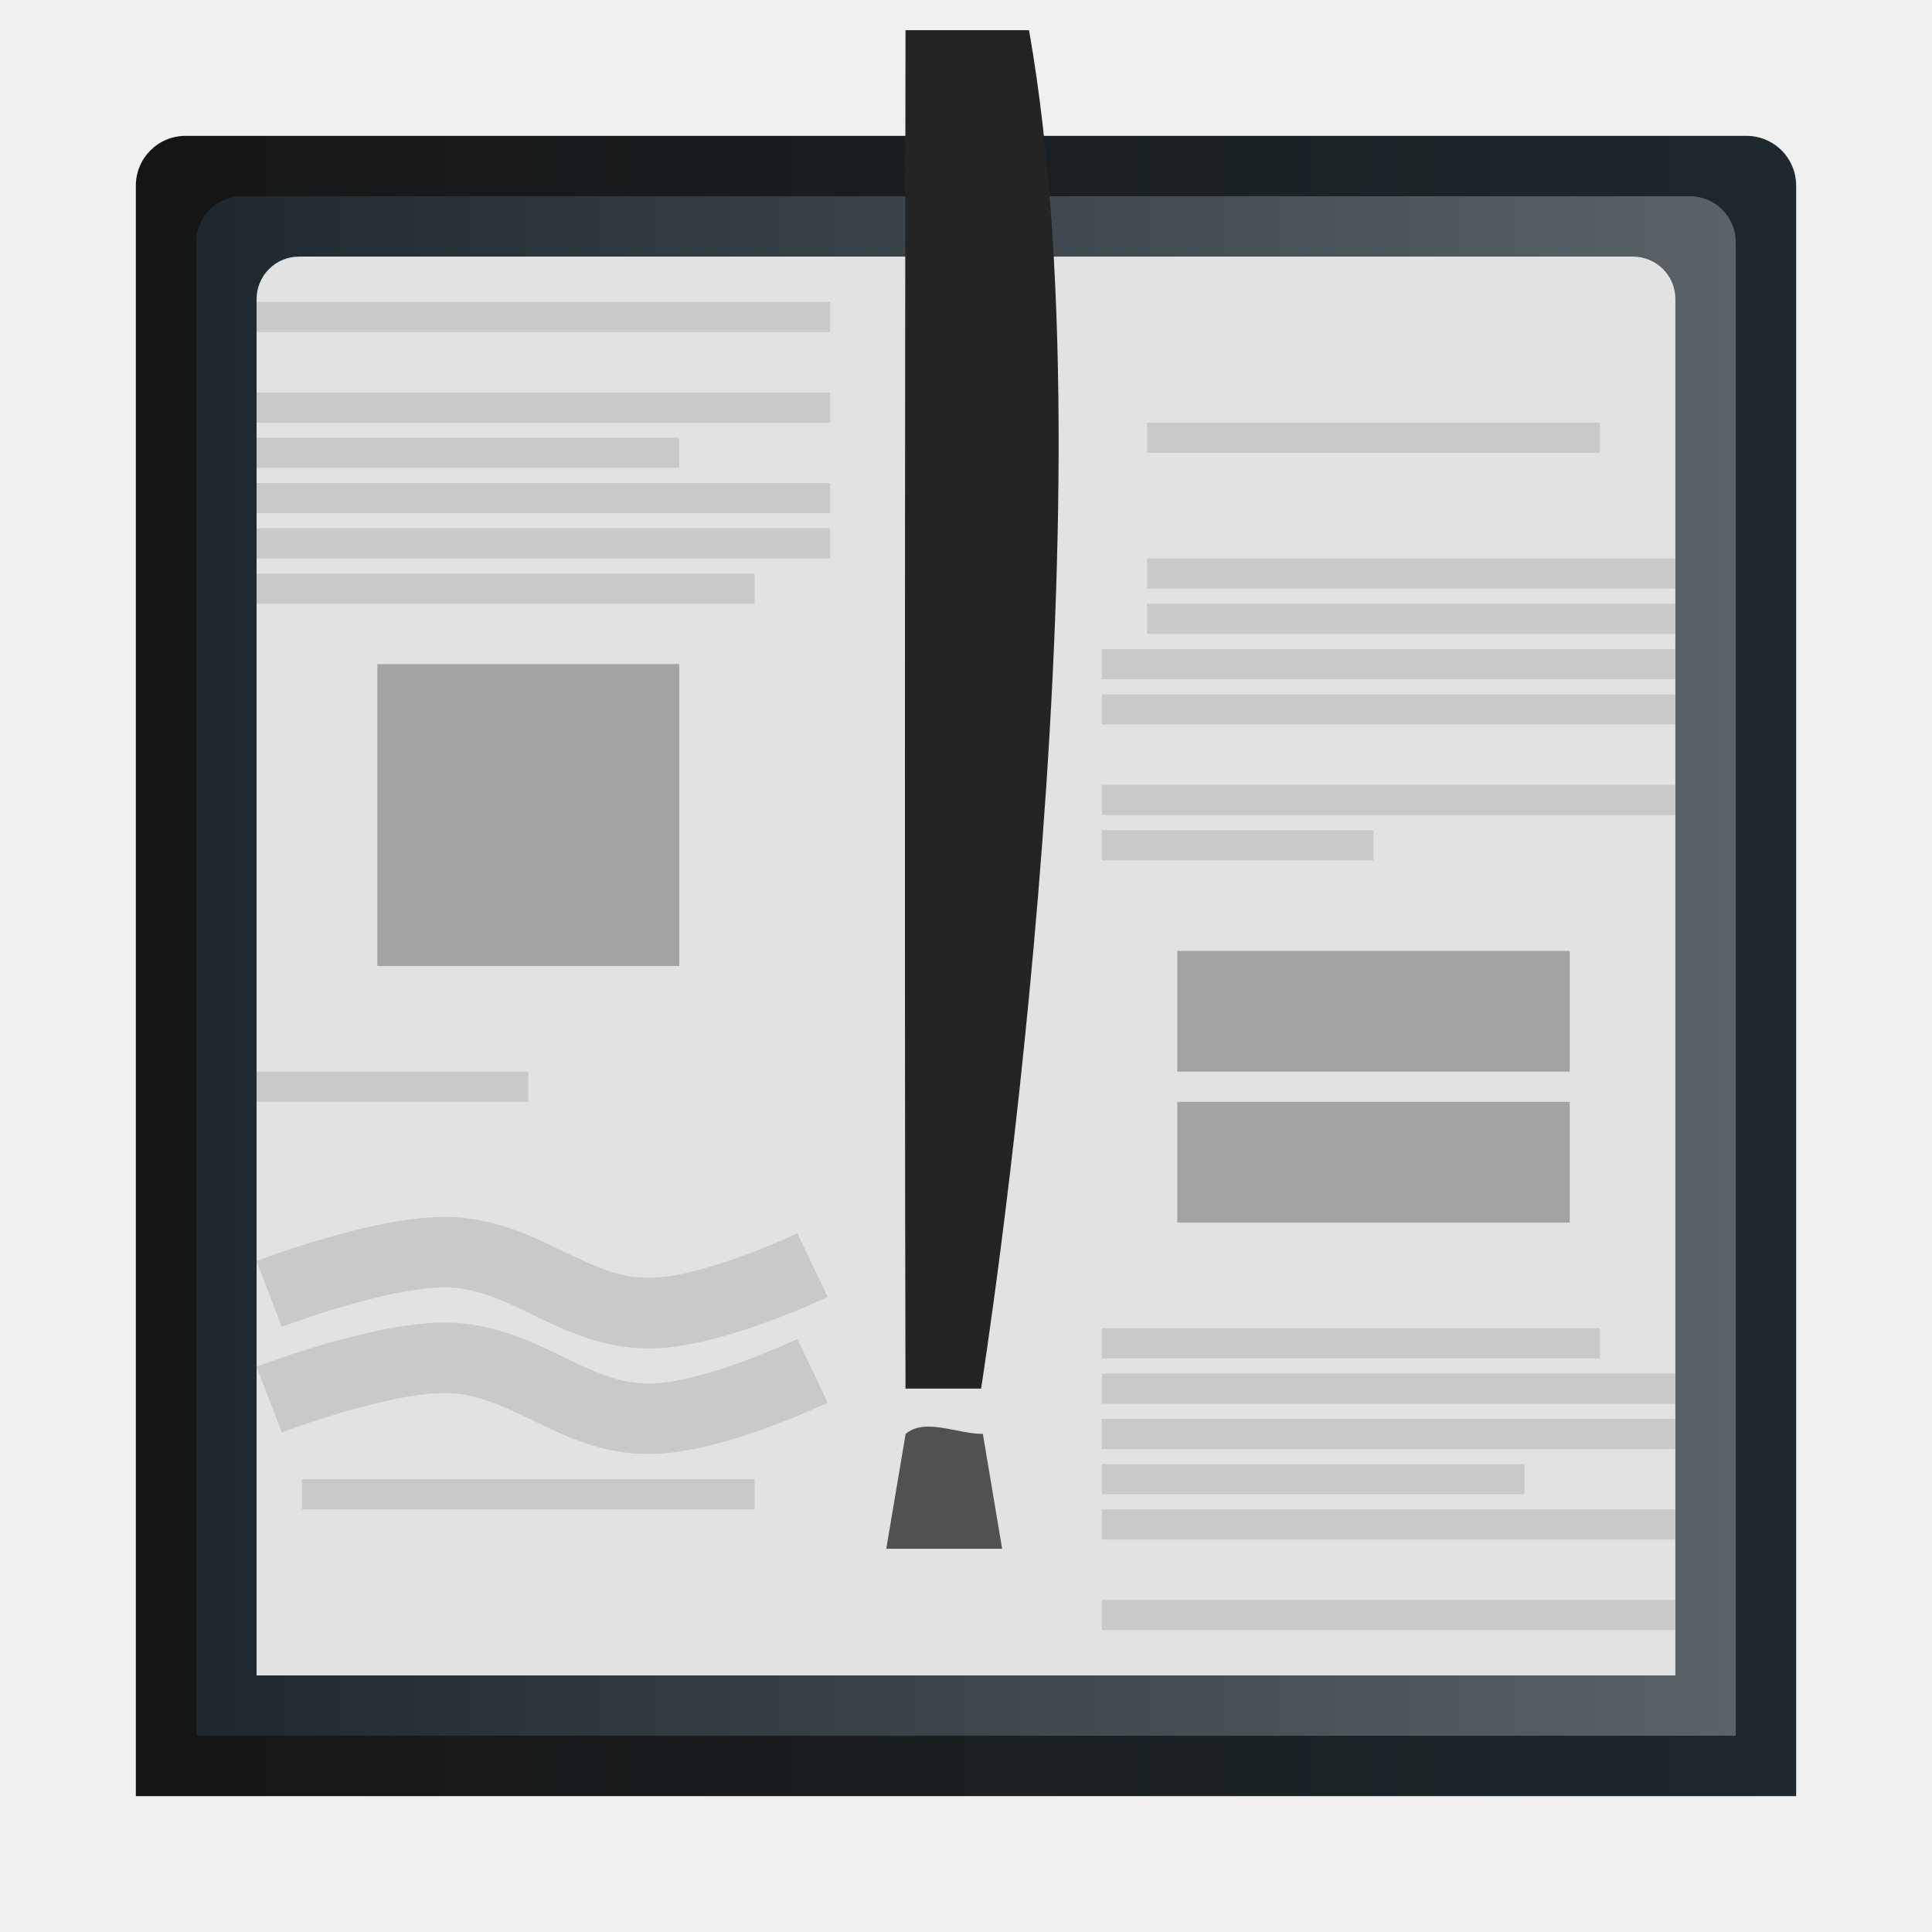
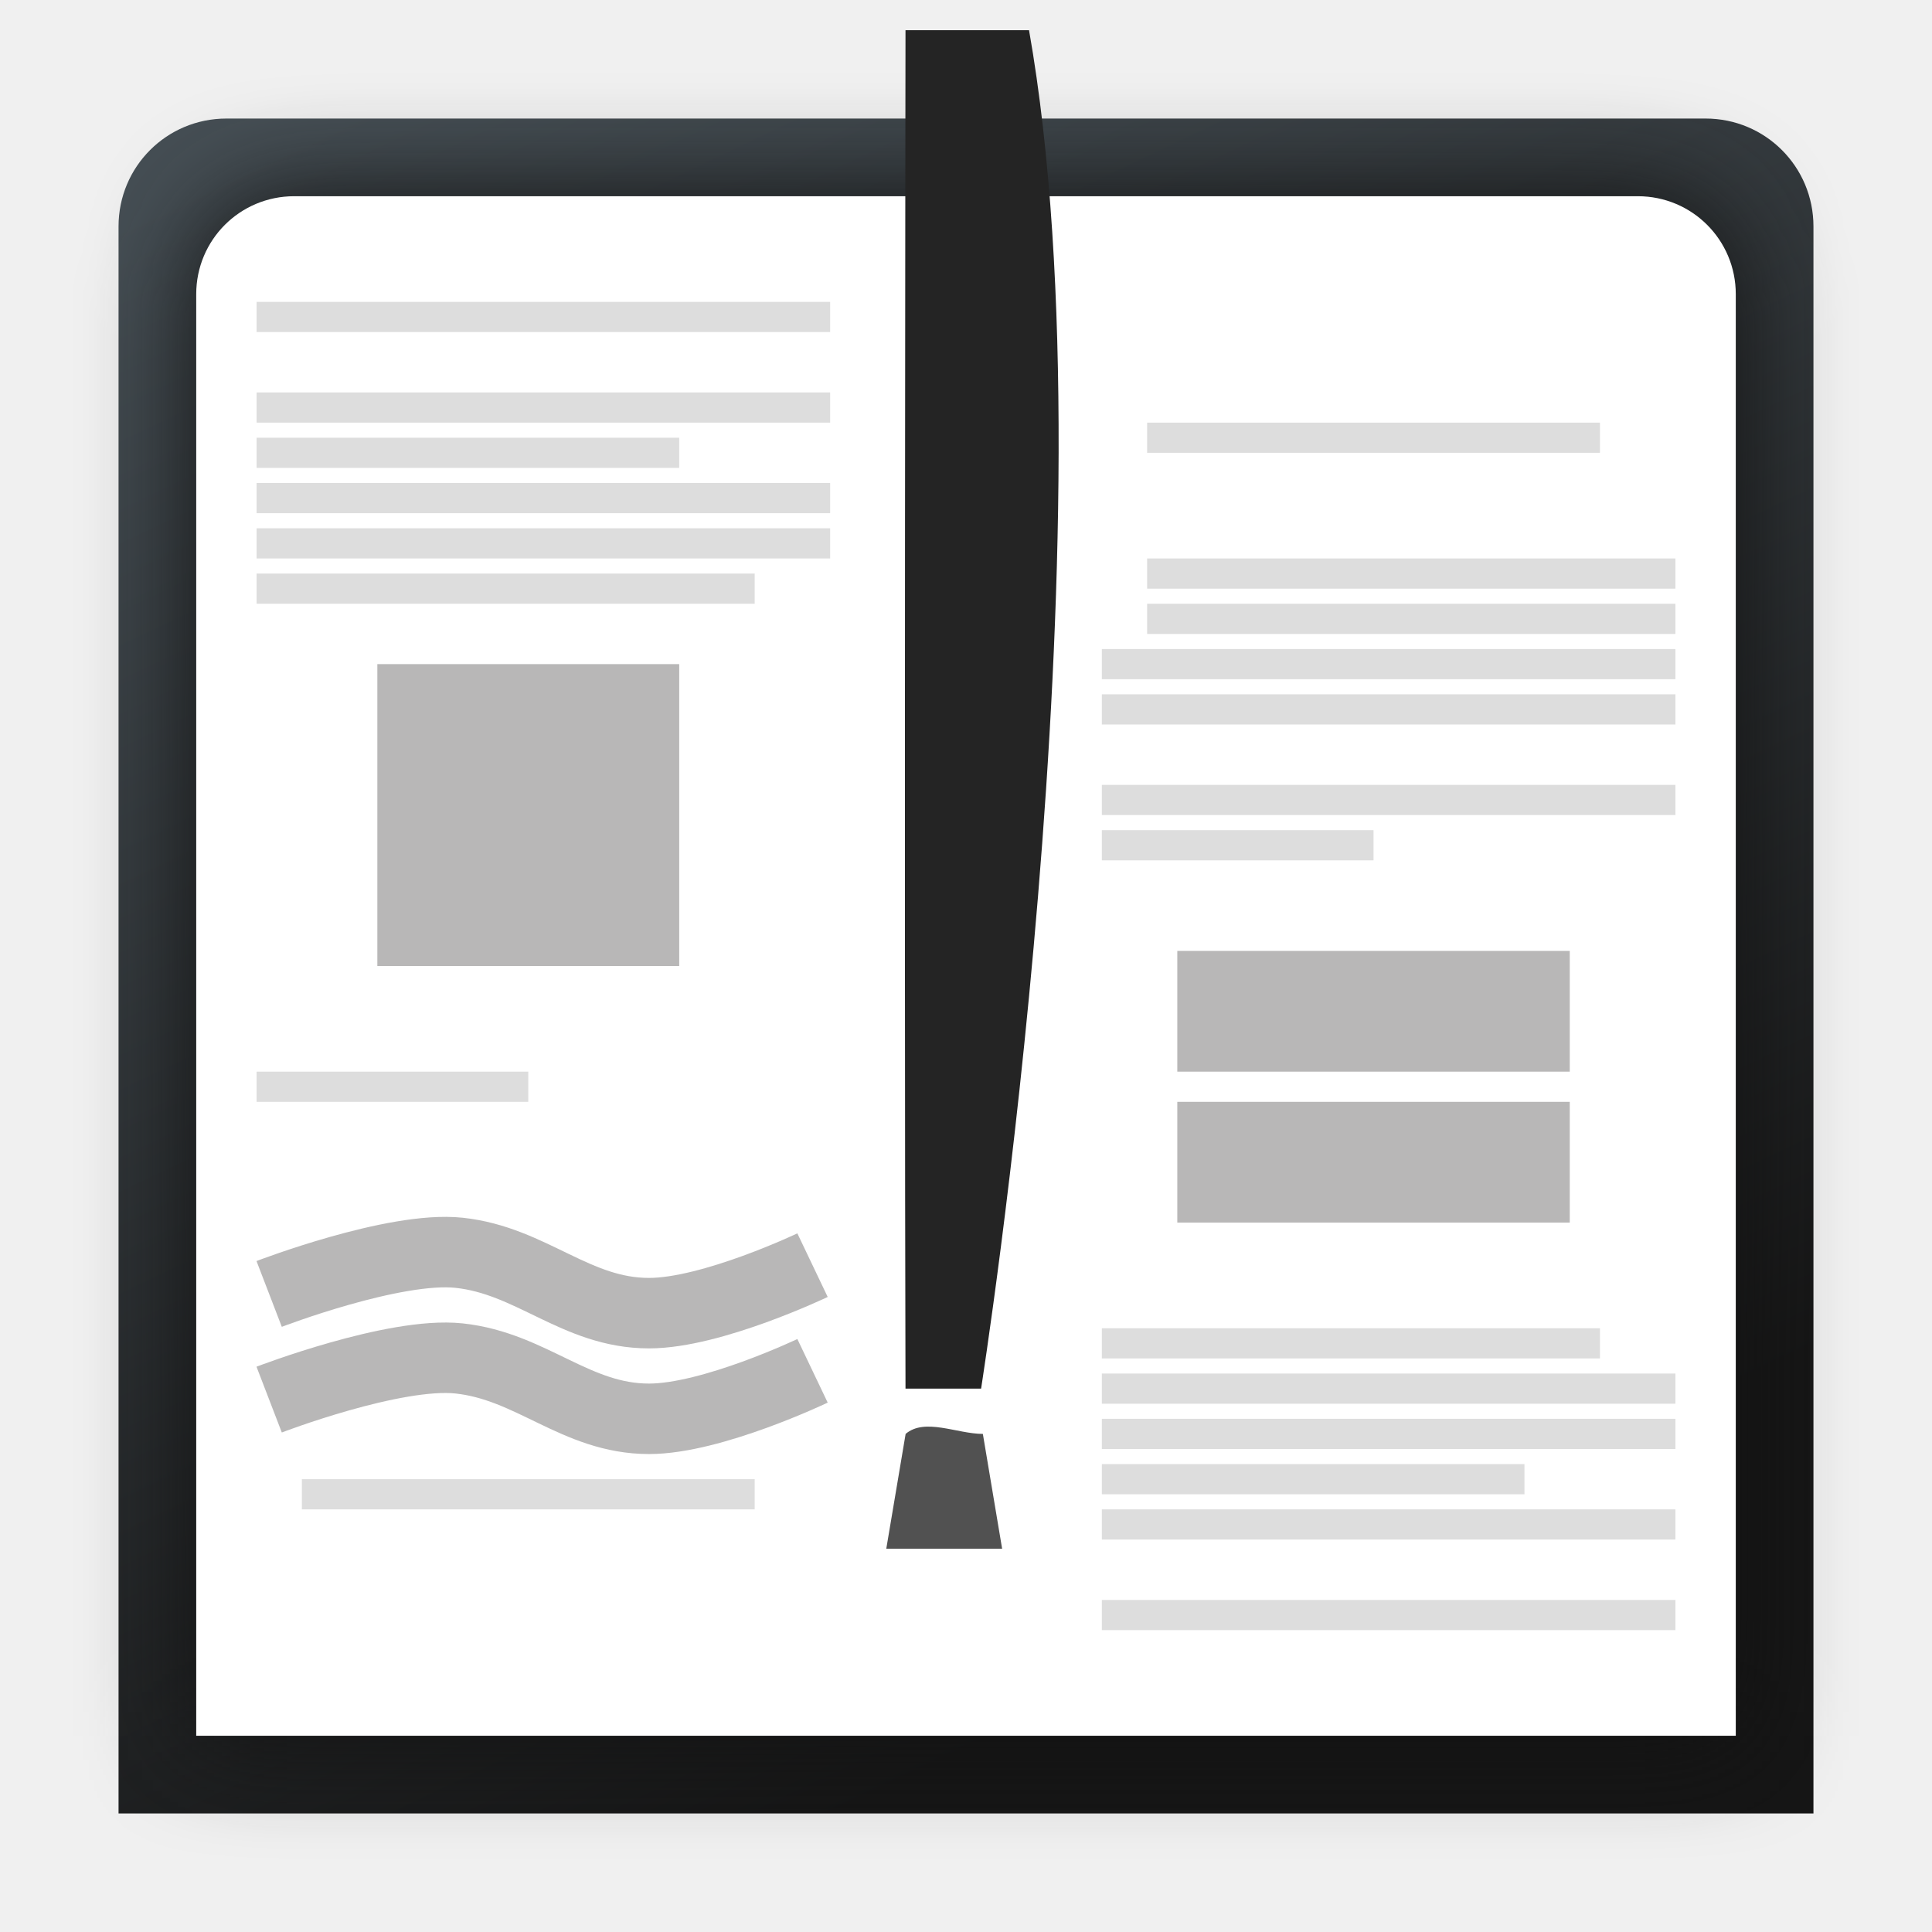
- <svg xmlns="http://www.w3.org/2000/svg" height="128px" viewBox="0 0 128 128" width="128px">
+ <svg xmlns="http://www.w3.org/2000/svg" xmlns:xlink="http://www.w3.org/1999/xlink" height="128px" viewBox="0 0 128 128" width="128px" version="1.1" id="svg76">
+   <defs id="defs80">
+     <linearGradient xlink:href="#a" id="linearGradient3593" x1="121.849" y1="90.859" x2="70.198" y2="-17.609" gradientUnits="userSpaceOnUse" gradientTransform="matrix(0.9680316,0,0,0.9680316,2.045978,2.04598)" />
+     <linearGradient id="linearGradient3637" gradientUnits="userSpaceOnUse" x1="9" x2="119" y1="64" y2="64">
+       <stop offset="0" stop-color="#151515" id="stop2-7" />
+       <stop offset="1" stop-color="#1e282e" id="stop4-5" />
+     </linearGradient>
+     <linearGradient id="linearGradient930" gradientUnits="userSpaceOnUse" x1="13" x2="115" y1="64" y2="64">
+       <stop offset="0" stop-color="#1e282e" id="stop7-3" />
+       <stop offset="1" stop-color="#5a6368" id="stop9-6" />
+     </linearGradient>
+     <filter style="color-interpolation-filters:sRGB;" id="filter3642" x="-0.08" y="-0.08" width="1.16" height="1.16">
+       <feFlood flood-opacity="1" flood-color="rgb(18,18,18)" result="flood" id="feFlood3632" />
+       <feComposite in="flood" in2="SourceGraphic" operator="in" result="composite1" id="feComposite3634" />
+       <feGaussianBlur in="composite1" stdDeviation="3.4" result="blur" id="feGaussianBlur3636" />
+       <feOffset dx="-1.94289e-16" dy="1.38778e-16" result="offset" id="feOffset3638" />
+       <feComposite in="SourceGraphic" in2="offset" operator="over" result="composite2" id="feComposite3640" />
+     </filter>
+     <filter style="color-interpolation-filters:sRGB" id="filter3642-3" x="-0.08" y="-0.08" width="1.16" height="1.16">
+       <feFlood flood-opacity="1" flood-color="rgb(18,18,18)" result="flood" id="feFlood3632-5" />
+       <feComposite in="flood" in2="SourceGraphic" operator="in" result="composite1" id="feComposite3634-6" />
+       <feGaussianBlur in="composite1" stdDeviation="3.4" result="blur" id="feGaussianBlur3636-2" />
+       <feOffset dx="-1.94289e-16" dy="1.38778e-16" result="offset" id="feOffset3638-9" />
+       <feComposite in="SourceGraphic" in2="offset" operator="over" result="composite2" id="feComposite3640-1" />
+     </filter>
+     <linearGradient id="linearGradient18408" gradientUnits="userSpaceOnUse" x1="9" x2="119" y1="64" y2="64">
+       <stop offset="0" stop-color="#151515" id="stop2-70" />
+       <stop offset="1" stop-color="#1e282e" id="stop4-9" style="stop-color:#454e54;stop-opacity:1" />
+     </linearGradient>
+   </defs>
  <linearGradient id="a" gradientUnits="userSpaceOnUse" x1="9" x2="119" y1="64" y2="64">
-     <stop offset="0" stop-color="#151515" />
-     <stop offset="1" stop-color="#1e282e" />
+     <stop offset="0" stop-color="#151515" id="stop2" />
+     <stop offset="1" stop-color="#1e282e" id="stop4" style="stop-color:#454e54;stop-opacity:1" />
  </linearGradient>
  <linearGradient id="b" gradientUnits="userSpaceOnUse" x1="13" x2="115" y1="64" y2="64">
-     <stop offset="0" stop-color="#1e282e" />
-     <stop offset="1" stop-color="#5a6368" />
+     <stop offset="0" stop-color="#1e282e" id="stop7" />
+     <stop offset="1" stop-color="#5a6368" id="stop9" />
  </linearGradient>
-   <path d="m 12.301 9 h 103.398 c 1.828 0 3.301 1.473 3.301 3.301 v 106.699 s -78.328 0 -110 0 c 0 0 0 -76.133 0 -106.699 c 0 -1.828 1.473 -3.301 3.301 -3.301 z m 0 0" fill="url(#a)" />
-   <path d="m 16.059 13 h 95.883 c 1.695 0 3.059 1.363 3.059 3.059 v 98.941 h -102 v -98.941 c 0 -1.695 1.363 -3.059 3.059 -3.059 z m 0 0" fill="url(#b)" />
-   <path d="m 19.82 17 h 88.359 c 1.562 0 2.82 1.258 2.82 2.82 v 91.18 h -94 v -91.18 c 0 -1.562 1.258 -2.82 2.82 -2.82 z m 0 0" fill="#e2e2e2" />
-   <path d="m 59.992 2 h 8.184 c 5.824 33 -3.176 90 -3.176 90 h -5.008 c -0.086 -30.91 0 -90 0 -90 z m 0 0" fill="#242424" />
-   <path d="m 60 95 c 1.277 -1.086 3.41 0 5.117 0 l 1.277 7.609 h -7.676 z m 0 0" fill="#515151" />
-   <path d="m 17 20 h 38 v 2 h -38 z m 0 0" fill="#c9c9c9" />
-   <path d="m 17 26 h 38 v 2 h -38 z m 0 0" fill="#c9c9c9" />
-   <path d="m 17 29 h 28 v 2 h -28 z m 0 0" fill="#c9c9c9" />
-   <path d="m 17 71 h 18 v 2 h -18 z m 0 0" fill="#c9c9c9" />
-   <path d="m 20 98 h 30 v 2 h -30 z m 0 0" fill="#c9c9c9" />
-   <path d="m 17 38 h 33 v 2 h -33 z m 0 0" fill="#c9c9c9" />
-   <path d="m 55 32 h -38 v 2 h 38 z m 0 0" fill="#c9c9c9" />
-   <path d="m 55 35 h -38 v 2 h 38 z m 0 0" fill="#c9c9c9" />
-   <path d="m 25 44 h 20 v 20 h -20 z m 0 0" fill="#a3a3a3" />
-   <g fill="#c9c9c9">
-     <path d="m 73 108 h 38 v -2 h -38 z m 0 0" />
-     <path d="m 73 102 h 38 v -2 h -38 z m 0 0" />
-     <path d="m 73 99 h 28 v -2 h -28 z m 0 0" />
-     <path d="m 73 57 h 18 v -2 h -18 z m 0 0" />
-     <path d="m 76 42 h 35 v -2 h -35 z m 0 0" />
-     <path d="m 76 39 h 35 v -2 h -35 z m 0 0" />
-     <path d="m 76 30 h 30 v -2 h -30 z m 0 0" />
-     <path d="m 73 90 h 33 v -2 h -33 z m 0 0" />
-     <path d="m 73 54 h 38 v -2 h -38 z m 0 0" />
-     <path d="m 73 45 h 38 v -2 h -38 z m 0 0" />
-     <path d="m 73 48 h 38 v -2 h -38 z m 0 0" />
-     <path d="m 111 96 h -38 v -2 h 38 z m 0 0" />
-     <path d="m 111 93 h -38 v -2 h 38 z m 0 0" />
+   <path id="rect3468" style="fill:url(#linearGradient3593);fill-opacity:1;stroke:none;stroke-width:1.021" d="M 15,7.854 H 113 c 3.959,0 7.146,3.187 7.146,7.146 0,35.049 0,70.097 0,105.146 H 7.854 c 0,-35.049 0,-70.097 0,-105.146 0,-3.959 3.187,-7.146 7.146,-7.146 z" />
+   <path id="rect3468-3" style="fill:#ffffff;stroke-width:0.927;filter:url(#filter3642)" d="M 19.491,13 H 108.509 C 112.105,13 115,15.895 115,19.491 V 115 H 13 C 13,83.164 13,51.327 13,19.491 13,15.895 15.895,13 19.491,13 Z" />
+   <g id="g18227">
+     <path d="m 59.992 2 h 8.184 c 5.824 33 -3.176 90 -3.176 90 h -5.008 c -0.086 -30.91 0 -90 0 -90 z m 0 0" fill="#242424" id="path18" />
+     <path d="m 60 95 c 1.277 -1.086 3.41 0 5.117 0 l 1.277 7.609 h -7.676 z m 0 0" fill="#515151" id="path20" />
  </g>
-   <path d="m 78 81 h 26 v -8 h -26 z m 0 0" fill="#a3a3a3" />
-   <path d="m 78 71 h 26 v -8 h -26 z m 0 0" fill="#a3a3a3" />
-   <path d="m 17.832 85.727 s 8.277 -3.184 12.582 -2.727 c 4.805 0.512 7.742 4 12.586 4 c 4.168 0 10.832 -3.18 10.832 -3.18" fill="none" stroke="#c9c9c9" stroke-width="4.669" />
-   <path d="m 17.832 92.727 s 8.277 -3.184 12.582 -2.727 c 4.805 0.512 7.742 4 12.586 4 c 4.168 0 10.832 -3.18 10.832 -3.18" fill="none" stroke="#c9c9c9" stroke-width="4.669" />
+   <g id="g18223">
+     <g fill="#c9c9c9" id="g66" style="fill:#dddddd;fill-opacity:1">
+       <path d="m 73 108 h 38 v -2 h -38 z m 0 0" id="path40" style="fill:#dddddd;fill-opacity:1" />
+       <path d="m 73 102 h 38 v -2 h -38 z m 0 0" id="path42" style="fill:#dddddd;fill-opacity:1" />
+       <path d="m 73 99 h 28 v -2 h -28 z m 0 0" id="path44" style="fill:#dddddd;fill-opacity:1" />
+       <path d="m 73 57 h 18 v -2 h -18 z m 0 0" id="path46" style="fill:#dddddd;fill-opacity:1" />
+       <path d="m 76 42 h 35 v -2 h -35 z m 0 0" id="path48" style="fill:#dddddd;fill-opacity:1" />
+       <path d="m 76 39 h 35 v -2 h -35 z m 0 0" id="path50" style="fill:#dddddd;fill-opacity:1" />
+       <path d="m 76 30 h 30 v -2 h -30 z m 0 0" id="path52" style="fill:#dddddd;fill-opacity:1" />
+       <path d="m 73 90 h 33 v -2 h -33 z m 0 0" id="path54" style="fill:#dddddd;fill-opacity:1" />
+       <path d="m 73 54 h 38 v -2 h -38 z m 0 0" id="path56" style="fill:#dddddd;fill-opacity:1" />
+       <path d="m 73 45 h 38 v -2 h -38 z m 0 0" id="path58" style="fill:#dddddd;fill-opacity:1" />
+       <path d="m 73 48 h 38 v -2 h -38 z m 0 0" id="path60" style="fill:#dddddd;fill-opacity:1" />
+       <path d="m 111 96 h -38 v -2 h 38 z m 0 0" id="path62" style="fill:#dddddd;fill-opacity:1" />
+       <path d="m 111 93 h -38 v -2 h 38 z m 0 0" id="path64" style="fill:#dddddd;fill-opacity:1" />
+     </g>
+     <path d="m 78 81 h 26 v -8 h -26 z m 0 0" fill="#a3a3a3" id="path68" style="fill:#b8b7b7;fill-opacity:1" />
+     <path d="m 78 71 h 26 v -8 h -26 z m 0 0" fill="#a3a3a3" id="path70" style="fill:#b8b7b7;fill-opacity:1" />
+   </g>
+   <g id="g18205">
+     <path d="m 17 20 h 38 v 2 h -38 z m 0 0" fill="#c9c9c9" id="path22" style="fill:#dddddd;fill-opacity:1" />
+     <path d="m 17 26 h 38 v 2 h -38 z m 0 0" fill="#c9c9c9" id="path24" style="fill:#dddddd;fill-opacity:1" />
+     <path d="m 17 29 h 28 v 2 h -28 z m 0 0" fill="#c9c9c9" id="path26" style="fill:#dddddd;fill-opacity:1" />
+     <path d="m 17 71 h 18 v 2 h -18 z m 0 0" fill="#c9c9c9" id="path28" style="fill:#dddddd;fill-opacity:1" />
+     <path d="m 20 98 h 30 v 2 h -30 z m 0 0" fill="#c9c9c9" id="path30" style="fill:#dddddd;fill-opacity:1" />
+     <path d="m 17 38 h 33 v 2 h -33 z m 0 0" fill="#c9c9c9" id="path32" style="fill:#dddddd;fill-opacity:1" />
+     <path d="m 55 32 h -38 v 2 h 38 z m 0 0" fill="#c9c9c9" id="path34" style="fill:#dddddd;fill-opacity:1" />
+     <path d="m 55 35 h -38 v 2 h 38 z m 0 0" fill="#c9c9c9" id="path36" style="fill:#dddddd;fill-opacity:1" />
+     <path d="m 25 44 h 20 v 20 h -20 z m 0 0" fill="#a3a3a3" id="path38" style="fill:#b8b7b7;fill-opacity:1;stroke:none;stroke-opacity:1" />
+     <path d="m 17.832 85.727 s 8.277 -3.184 12.582 -2.727 c 4.805 0.512 7.742 4 12.586 4 c 4.168 0 10.832 -3.18 10.832 -3.18" fill="none" stroke="#c9c9c9" stroke-width="4.669" id="path72" style="fill:none;fill-opacity:1;stroke:#b8b7b7;stroke-opacity:1" />
+     <path d="m 17.832 92.727 s 8.277 -3.184 12.582 -2.727 c 4.805 0.512 7.742 4 12.586 4 c 4.168 0 10.832 -3.18 10.832 -3.18" fill="none" stroke="#c9c9c9" stroke-width="4.669" id="path74" style="fill:none;fill-opacity:1;stroke:#b8b7b7;stroke-opacity:1" />
+   </g>
</svg>
